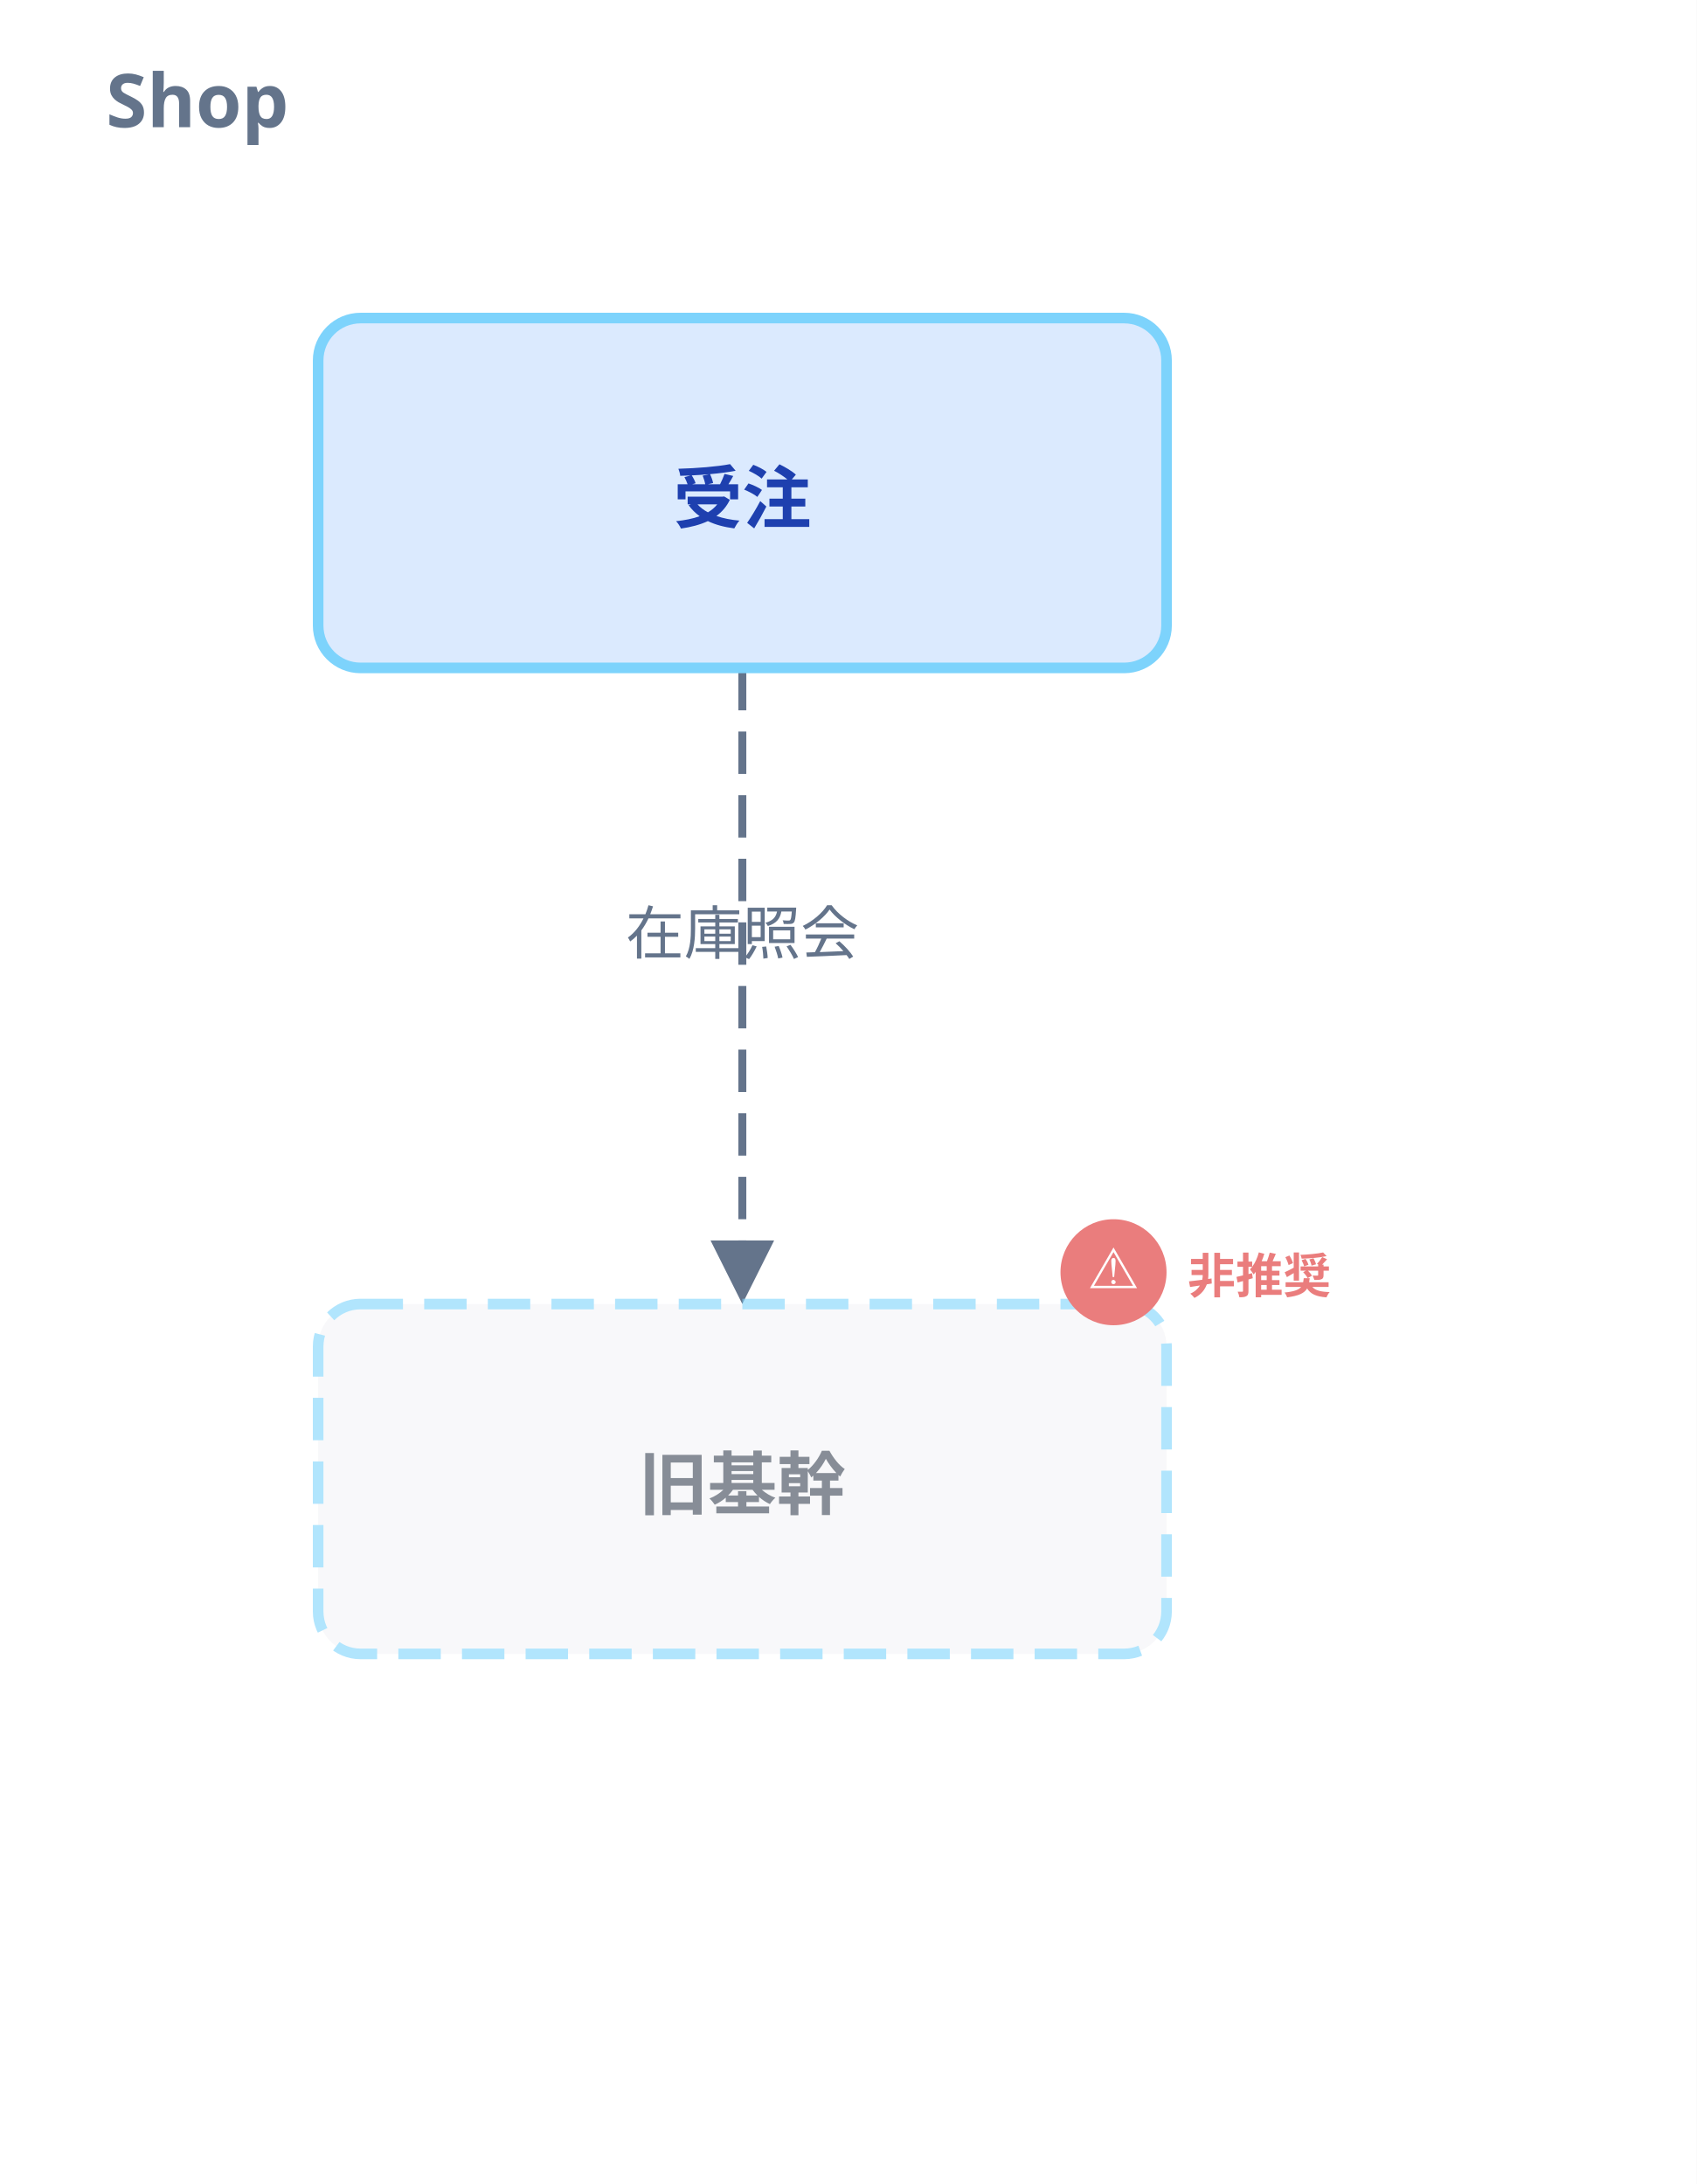
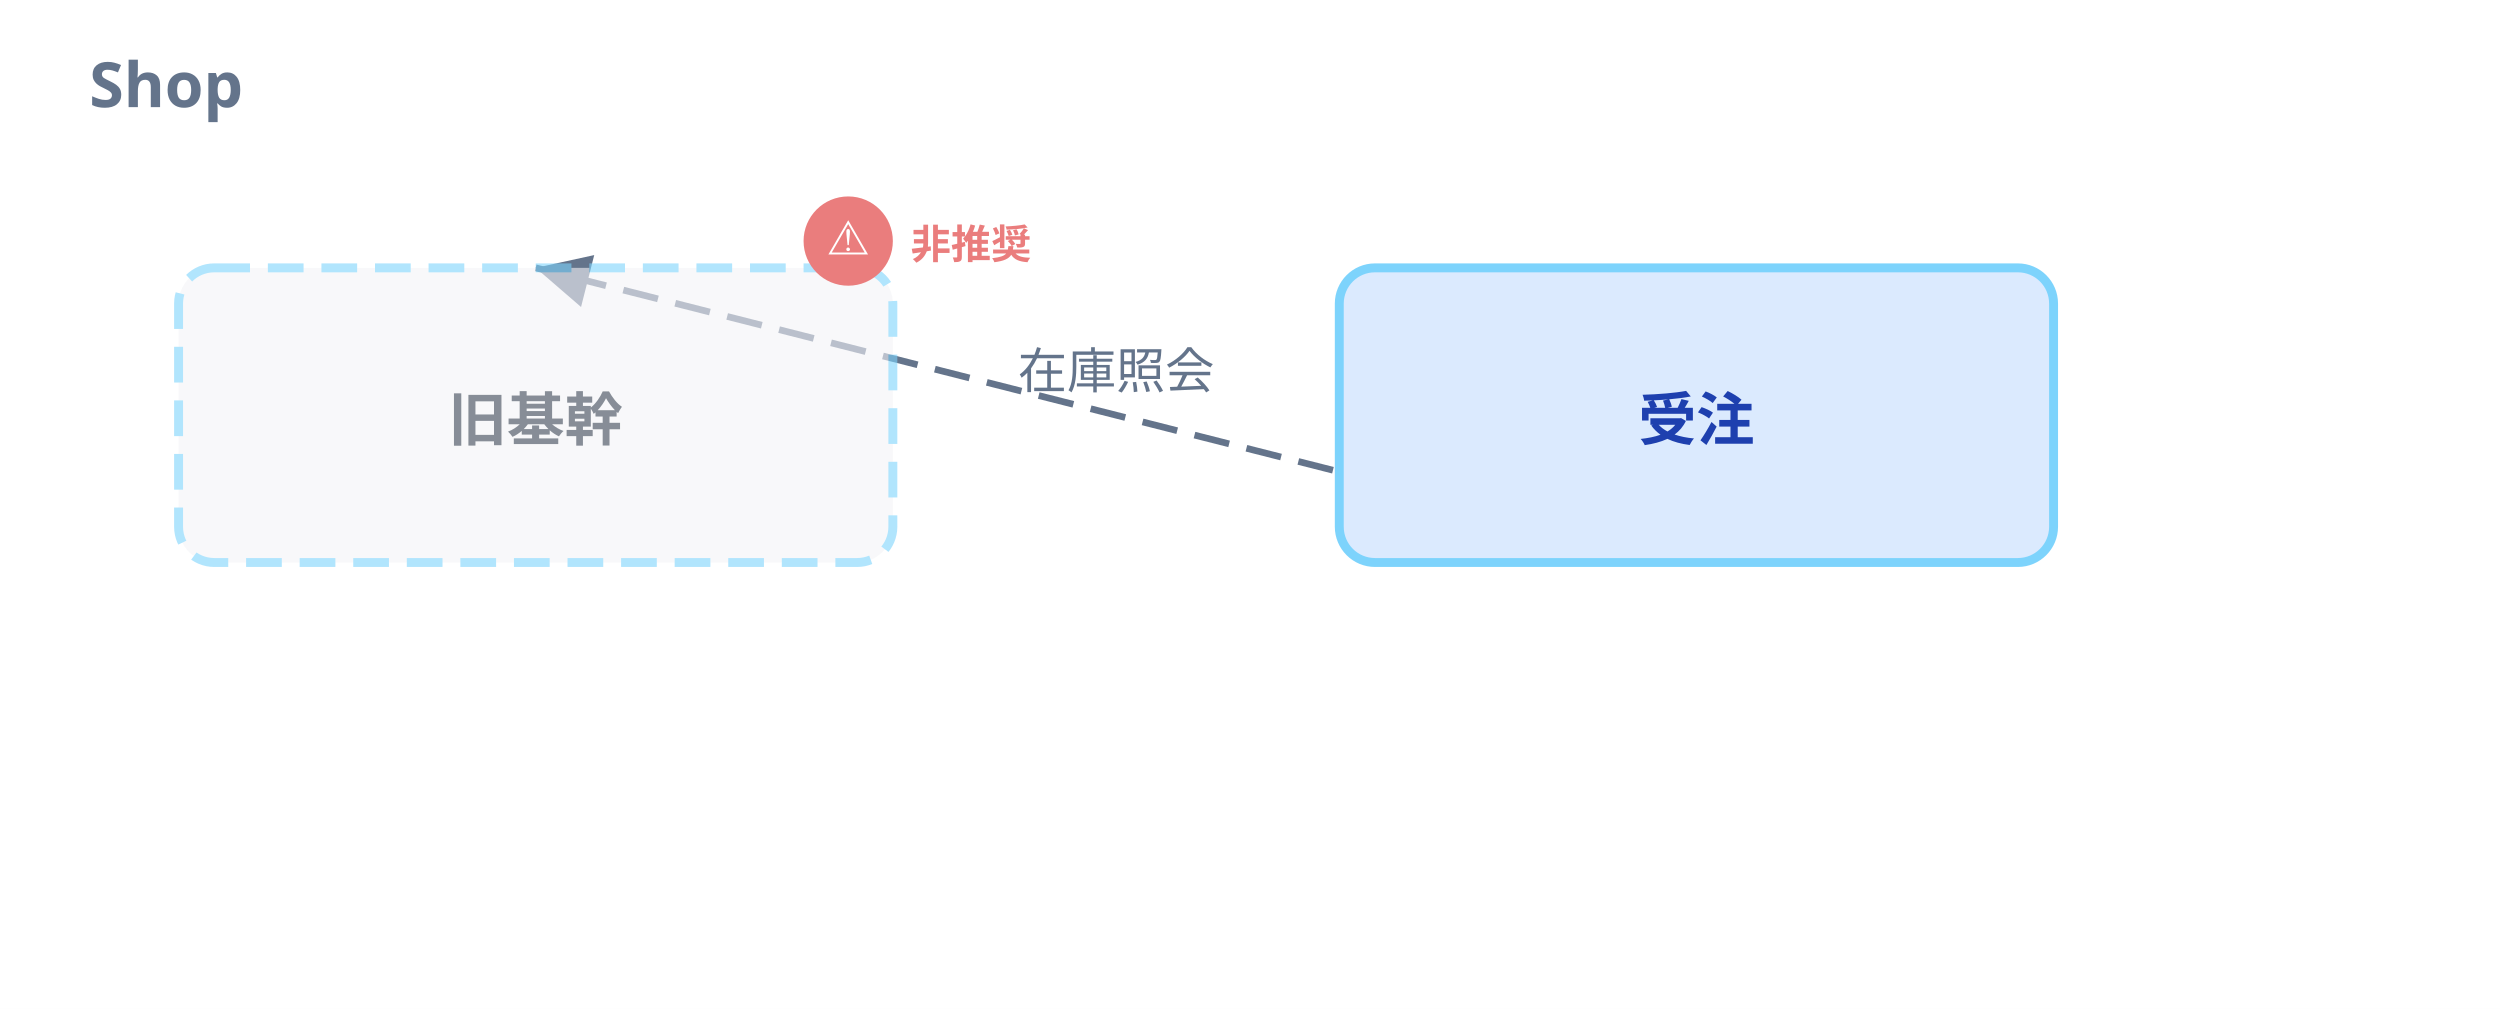
- <svg xmlns="http://www.w3.org/2000/svg" viewBox="0 0 320 412" width="320" height="412">
+ <svg xmlns="http://www.w3.org/2000/svg" viewBox="0 0 560 226" width="560" height="226">
  <defs>
    <marker id="arrow-default" viewBox="0 0 10 10" refX="10" refY="5" markerWidth="8" markerHeight="8" orient="auto-start-reverse">
      <path d="M 0 0 L 10 5 L 0 10 z" fill="#64748B" />
    </marker>
  </defs>
-   <rect width="320" height="412" fill="#FFFFFF" rx="0" />
+   <rect width="560" height="226" fill="#FFFFFF" rx="0" />
  <text x="20" y="24" fill="#64748B" font-size="14px" font-family="sans-serif" font-weight="bold">Shop</text>
  <g class="edges">
    <g data-edge-from="OrderService" data-edge-to="Legacy" data-edge-kind="async" data-edge-canonical-id="OrderService--&gt;Legacy" data-edge-label="在庫照会" class="krs-edge krs-edge--interactive">
-       <line x1="140" y1="126" x2="140" y2="246" stroke="transparent" stroke-width="14" stroke-linecap="butt" class="krs-edge__hitline" />
-       <line x1="140" y1="126" x2="140" y2="246" stroke="#64748B" stroke-width="1.5" stroke-dasharray="8 4" marker-end="url(#arrow-default)" />
-       <text x="140" y="180" text-anchor="middle" fill="#64748B" font-size="11px" font-family="sans-serif">在庫照会</text>
+       <line x1="380" y1="126" x2="120" y2="60" stroke="transparent" stroke-width="14" stroke-linecap="butt" class="krs-edge__hitline" />
+       <line x1="380" y1="126" x2="120" y2="60" stroke="#64748B" stroke-width="1.5" stroke-dasharray="8 4" marker-end="url(#arrow-default)" />
+       <text x="250" y="87" text-anchor="middle" fill="#64748B" font-size="11px" font-family="sans-serif">在庫照会</text>
    </g>
  </g>
  <g class="nodes">
    <g data-node-id="OrderService" data-node-kind="service" data-has-children="false" data-has-description="false">
-       <rect x="60" y="60" width="160" height="66" rx="8" ry="8" fill="#dbeafe" stroke="#7DD3FC" stroke-width="2" />
-       <text x="140" y="93" text-anchor="middle" dominant-baseline="central" fill="#1e40af" font-size="13px" font-weight="bold" font-family="sans-serif">受注</text>
+       <rect x="300" y="60" width="160" height="66" rx="8" ry="8" fill="#dbeafe" stroke="#7DD3FC" stroke-width="2" />
+       <text x="380" y="93" text-anchor="middle" dominant-baseline="central" fill="#1e40af" font-size="13px" font-weight="bold" font-family="sans-serif">受注</text>
    </g>
    <g data-node-id="Legacy" data-node-kind="service" data-has-children="false" data-has-description="false" opacity="0.6">
-       <rect x="60" y="246" width="160" height="66" rx="8" ry="8" fill="#f3f4f6" stroke="#7DD3FC" stroke-width="2" stroke-dasharray="8 4" />
-       <text x="140" y="279" text-anchor="middle" dominant-baseline="central" fill="#374151" font-size="13px" font-weight="bold" font-family="sans-serif">旧基幹</text>
+       <rect x="40" y="60" width="160" height="66" rx="8" ry="8" fill="#f3f4f6" stroke="#7DD3FC" stroke-width="2" stroke-dasharray="8 4" />
+       <text x="120" y="93" text-anchor="middle" dominant-baseline="central" fill="#374151" font-size="13px" font-weight="bold" font-family="sans-serif">旧基幹</text>
      <g data-node-badge="Legacy">
-         <circle cx="210" cy="240" r="10" fill="#DC2626" />
-         <text x="210" y="240" text-anchor="middle" dominant-baseline="central" fill="white" font-size="10px">⚠</text>
-         <text x="224" y="240" dominant-baseline="central" fill="#DC2626" font-size="9px" font-weight="bold" font-family="sans-serif">非推奨</text>
+         <circle cx="190" cy="54" r="10" fill="#DC2626" />
+         <text x="190" y="54" text-anchor="middle" dominant-baseline="central" fill="white" font-size="10px">⚠</text>
+         <text x="204" y="54" dominant-baseline="central" fill="#DC2626" font-size="9px" font-weight="bold" font-family="sans-serif">非推奨</text>
      </g>
    </g>
  </g>
</svg>
